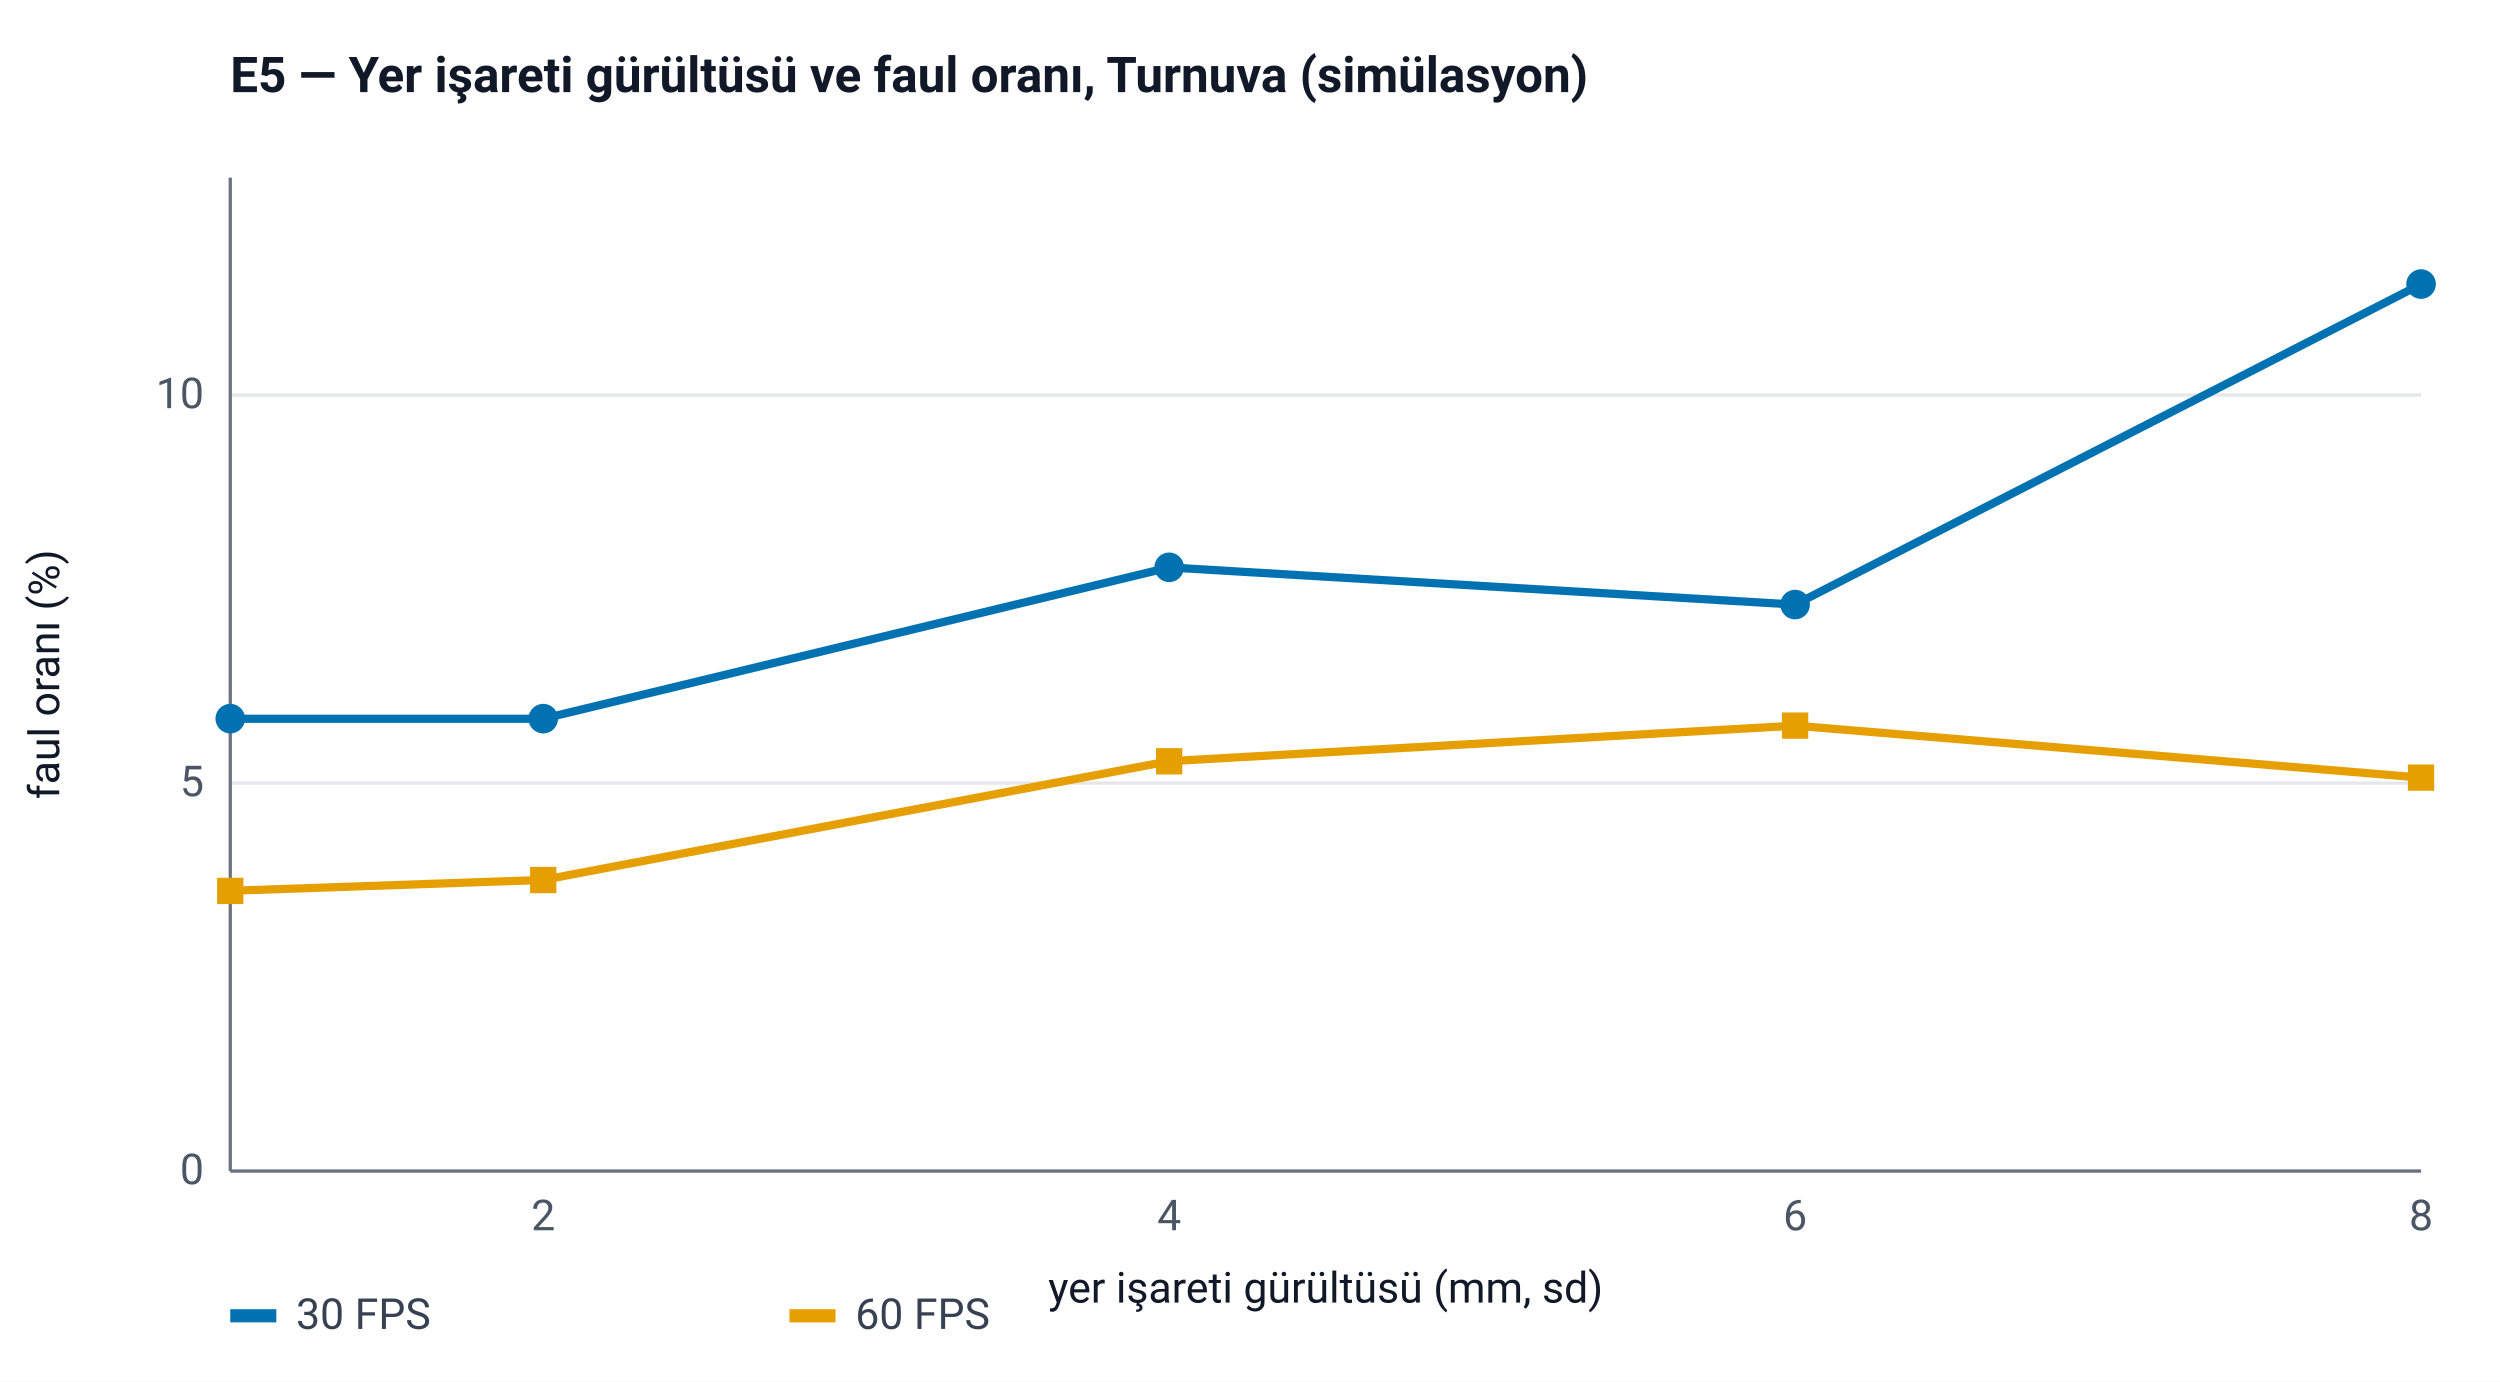
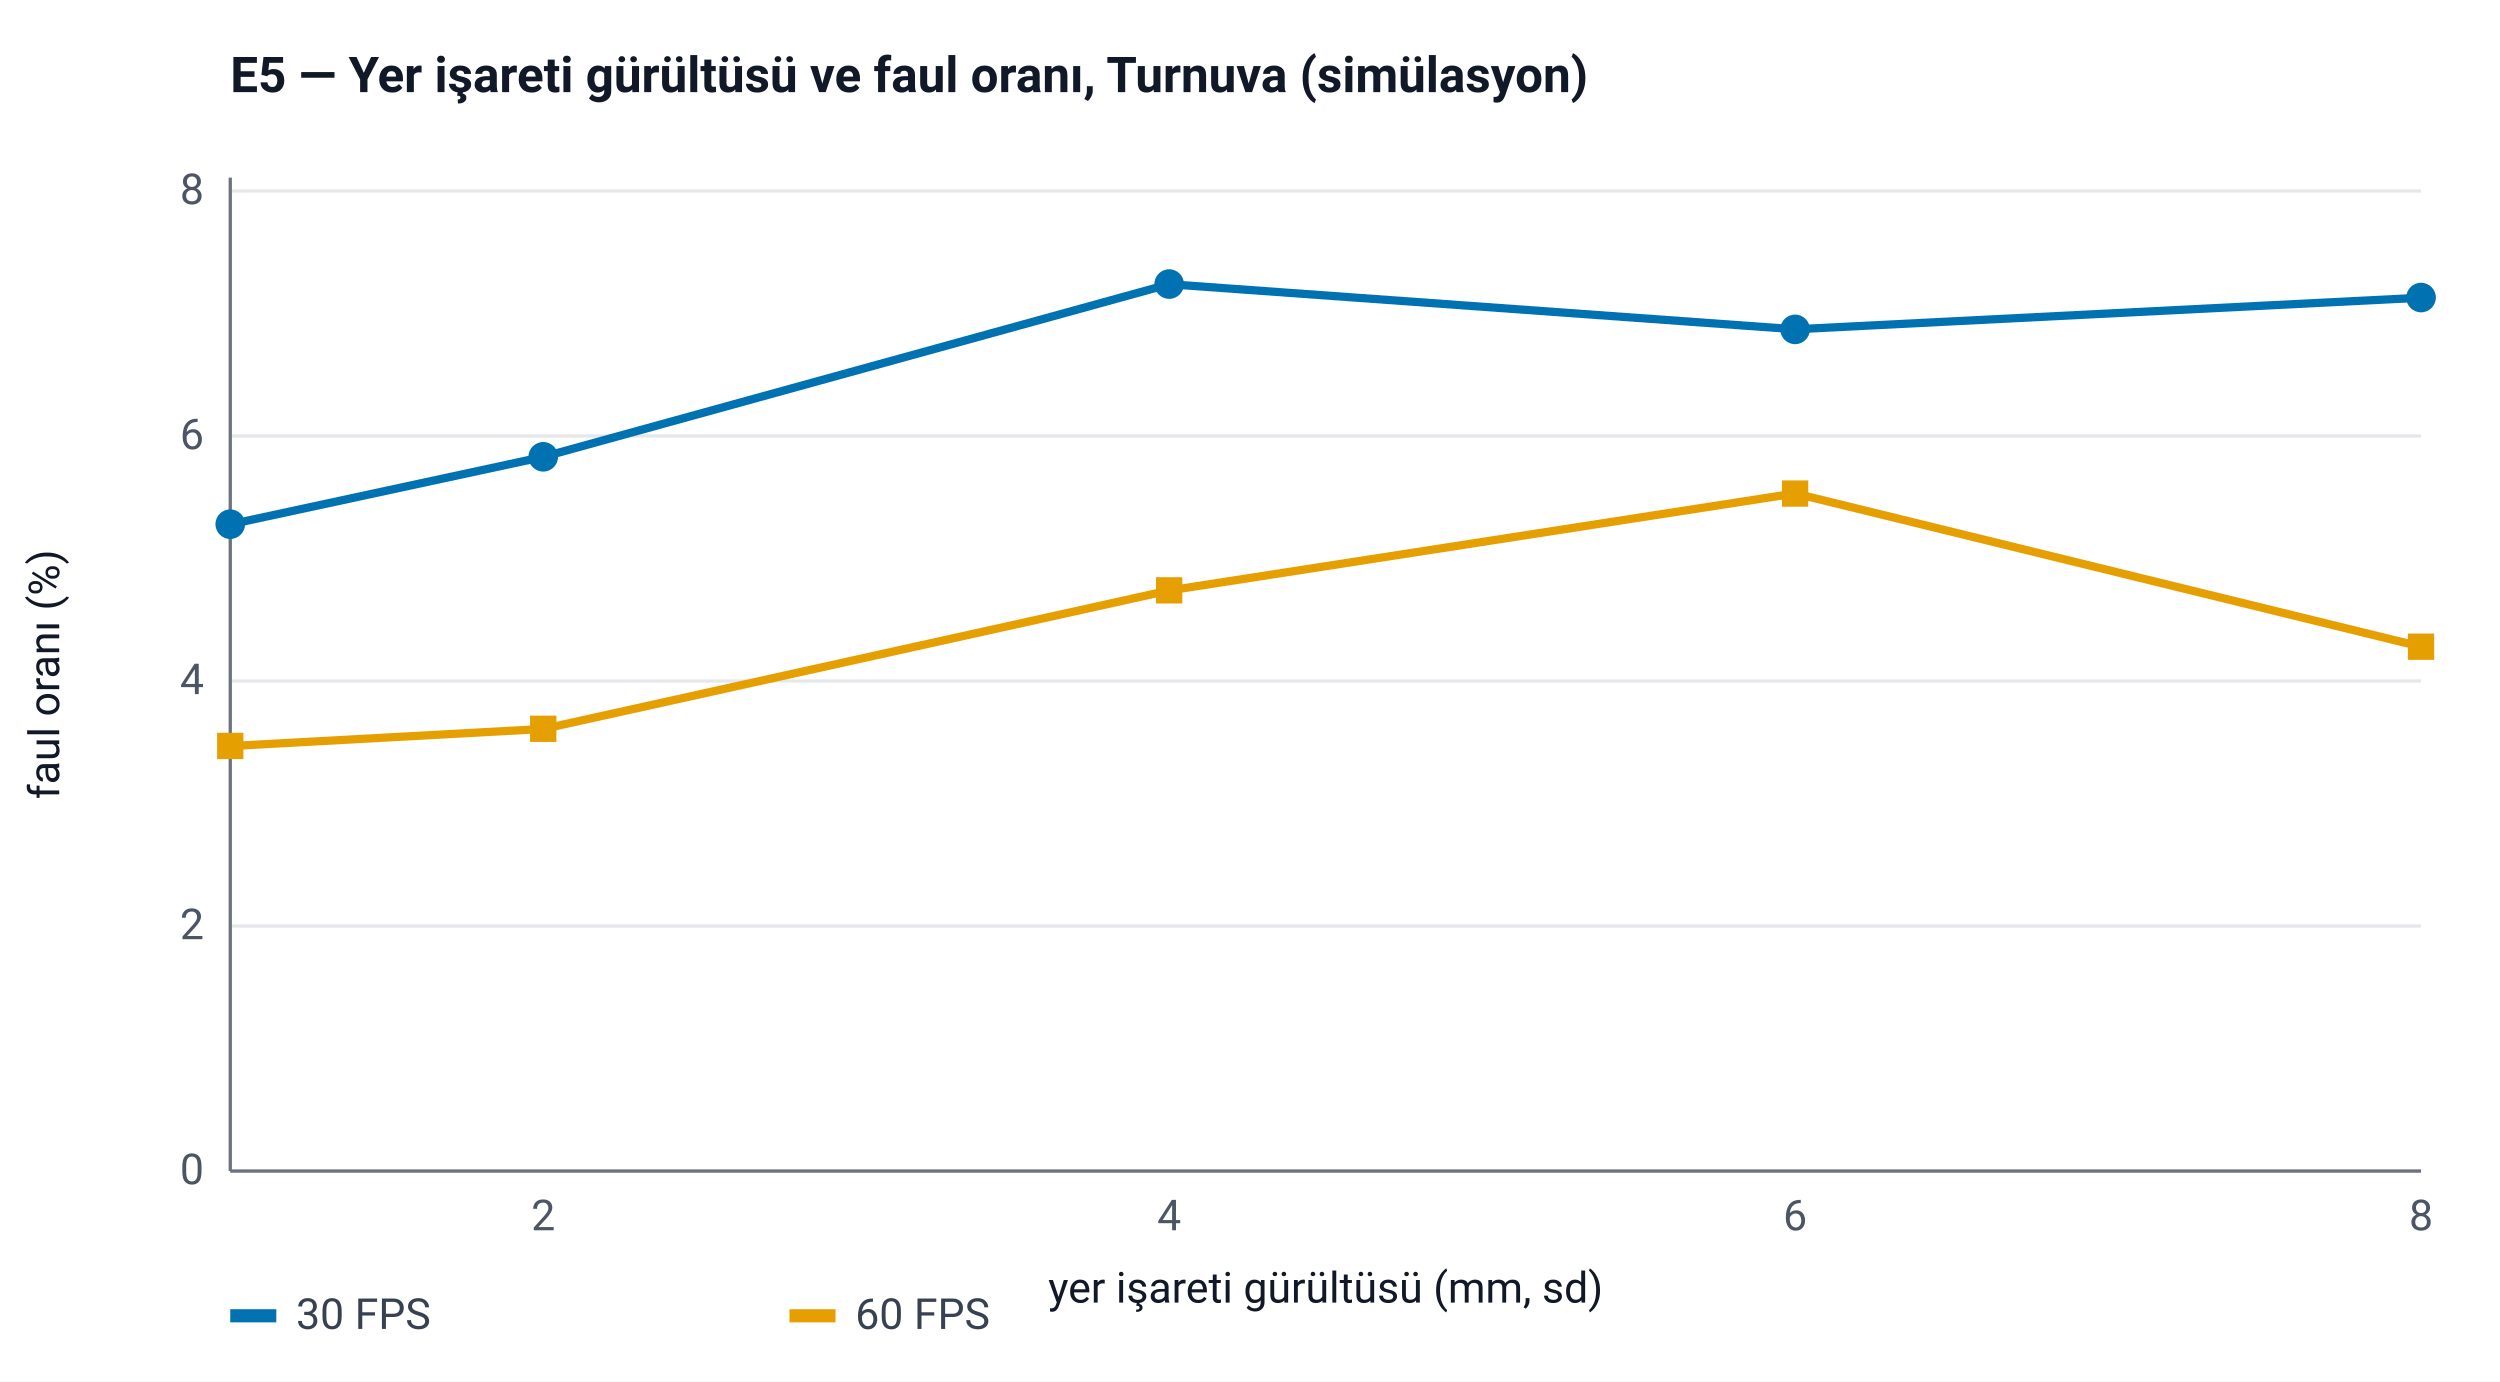
<svg xmlns="http://www.w3.org/2000/svg" viewBox="0 0 760 420" width="760" height="420" role="img" aria-label="E5 — Yer işareti gürültüsü ve faul oranı, Turnuva (simülasyon)" font-family="system-ui, 'Segoe UI', Roboto, sans-serif" font-size="13">
  <rect width="760" height="420" fill="#ffffff" />
  <text x="70" y="28" font-size="15" font-weight="600" fill="#111827">E5 — Yer işareti gürültüsü ve faul oranı, Turnuva (simülasyon)</text>
  <line x1="70" x2="736" y1="356" y2="356" stroke="#e5e7eb" />
  <text x="62" y="360" text-anchor="end" fill="#4b5563">0</text>
-   <line x1="70" x2="736" y1="238.046" y2="238.046" stroke="#e5e7eb" />
-   <text x="62" y="242.046" text-anchor="end" fill="#4b5563">5</text>
-   <line x1="70" x2="736" y1="120.092" y2="120.092" stroke="#e5e7eb" />
-   <text x="62" y="124.092" text-anchor="end" fill="#4b5563">10</text>
+   <line x1="70" x2="736" y1="281.513" y2="281.513" stroke="#e5e7eb" />
+   <text x="62" y="285.513" text-anchor="end" fill="#4b5563">2</text>
+   <line x1="70" x2="736" y1="207.026" y2="207.026" stroke="#e5e7eb" />
+   <text x="62" y="211.026" text-anchor="end" fill="#4b5563">4</text>
+   <line x1="70" x2="736" y1="132.539" y2="132.539" stroke="#e5e7eb" />
+   <text x="62" y="136.539" text-anchor="end" fill="#4b5563">6</text>
+   <line x1="70" x2="736" y1="58.052" y2="58.052" stroke="#e5e7eb" />
+   <text x="62" y="62.052" text-anchor="end" fill="#4b5563">8</text>
  <text x="165.143" y="374" text-anchor="middle" fill="#4b5563">2</text>
  <text x="355.429" y="374" text-anchor="middle" fill="#4b5563">4</text>
  <text x="545.714" y="374" text-anchor="middle" fill="#4b5563">6</text>
  <text x="736" y="374" text-anchor="middle" fill="#4b5563">8</text>
  <line x1="70" x2="736" y1="356" y2="356" stroke="#6b7280" />
  <line x1="70" x2="70" y1="54" y2="356" stroke="#6b7280" />
  <text x="403" y="396" text-anchor="middle" fill="#111827">yer işareti gürültüsü (mm, sd)</text>
  <text transform="translate(18, 205) rotate(-90)" text-anchor="middle" fill="#111827">faul oranı (%)</text>
-   <path d="M70.0,218.5 L165.1,218.5 L355.4,172.5 L545.7,183.8 L736.0,86.4" fill="none" stroke="#0072B2" stroke-width="2.5" />
-   <circle cx="70" cy="218.466" r="4.5" fill="#0072B2" />
-   <circle cx="165.143" cy="218.466" r="4.5" fill="#0072B2" />
-   <circle cx="355.429" cy="172.464" r="4.5" fill="#0072B2" />
-   <circle cx="545.714" cy="183.787" r="4.5" fill="#0072B2" />
-   <circle cx="736" cy="86.357" r="4.5" fill="#0072B2" />
-   <path d="M70.0,270.8 L165.1,267.5 L355.4,231.4 L545.7,220.6 L736.0,236.4" fill="none" stroke="#E69F00" stroke-width="2.5" />
-   <rect x="66" y="266.837" width="8" height="8" fill="#E69F00" />
-   <rect x="161.143" y="263.534" width="8" height="8" fill="#E69F00" />
-   <rect x="351.429" y="227.441" width="8" height="8" fill="#E69F00" />
-   <rect x="541.714" y="216.589" width="8" height="8" fill="#E69F00" />
-   <rect x="732" y="232.395" width="8" height="8" fill="#E69F00" />
+   <path d="M70.0,159.4 L165.1,138.9 L355.4,86.4 L545.7,100.1 L736.0,90.5" fill="none" stroke="#0072B2" stroke-width="2.5" />
+   <circle cx="70" cy="159.354" r="4.5" fill="#0072B2" />
+   <circle cx="165.143" cy="138.87" r="4.5" fill="#0072B2" />
+   <circle cx="355.429" cy="86.357" r="4.5" fill="#0072B2" />
+   <circle cx="545.714" cy="100.137" r="4.5" fill="#0072B2" />
+   <circle cx="736" cy="90.454" r="4.5" fill="#0072B2" />
+   <path d="M70.0,226.8 L165.1,221.6 L355.4,179.5 L545.7,150.0 L736.0,196.6" fill="none" stroke="#E69F00" stroke-width="2.5" />
+   <rect x="66" y="222.765" width="8" height="8" fill="#E69F00" />
+   <rect x="161.143" y="217.551" width="8" height="8" fill="#E69F00" />
+   <rect x="351.429" y="175.466" width="8" height="8" fill="#E69F00" />
+   <rect x="541.714" y="146.044" width="8" height="8" fill="#E69F00" />
+   <rect x="732" y="192.598" width="8" height="8" fill="#E69F00" />
  <g transform="translate(70, 404)">
    <rect width="14" height="4" y="-6" fill="#0072B2" />
    <text x="20" fill="#374151">30 FPS</text>
  </g>
  <g transform="translate(240, 404)">
    <rect width="14" height="4" y="-6" fill="#E69F00" />
    <text x="20" fill="#374151">60 FPS</text>
  </g>
</svg>
